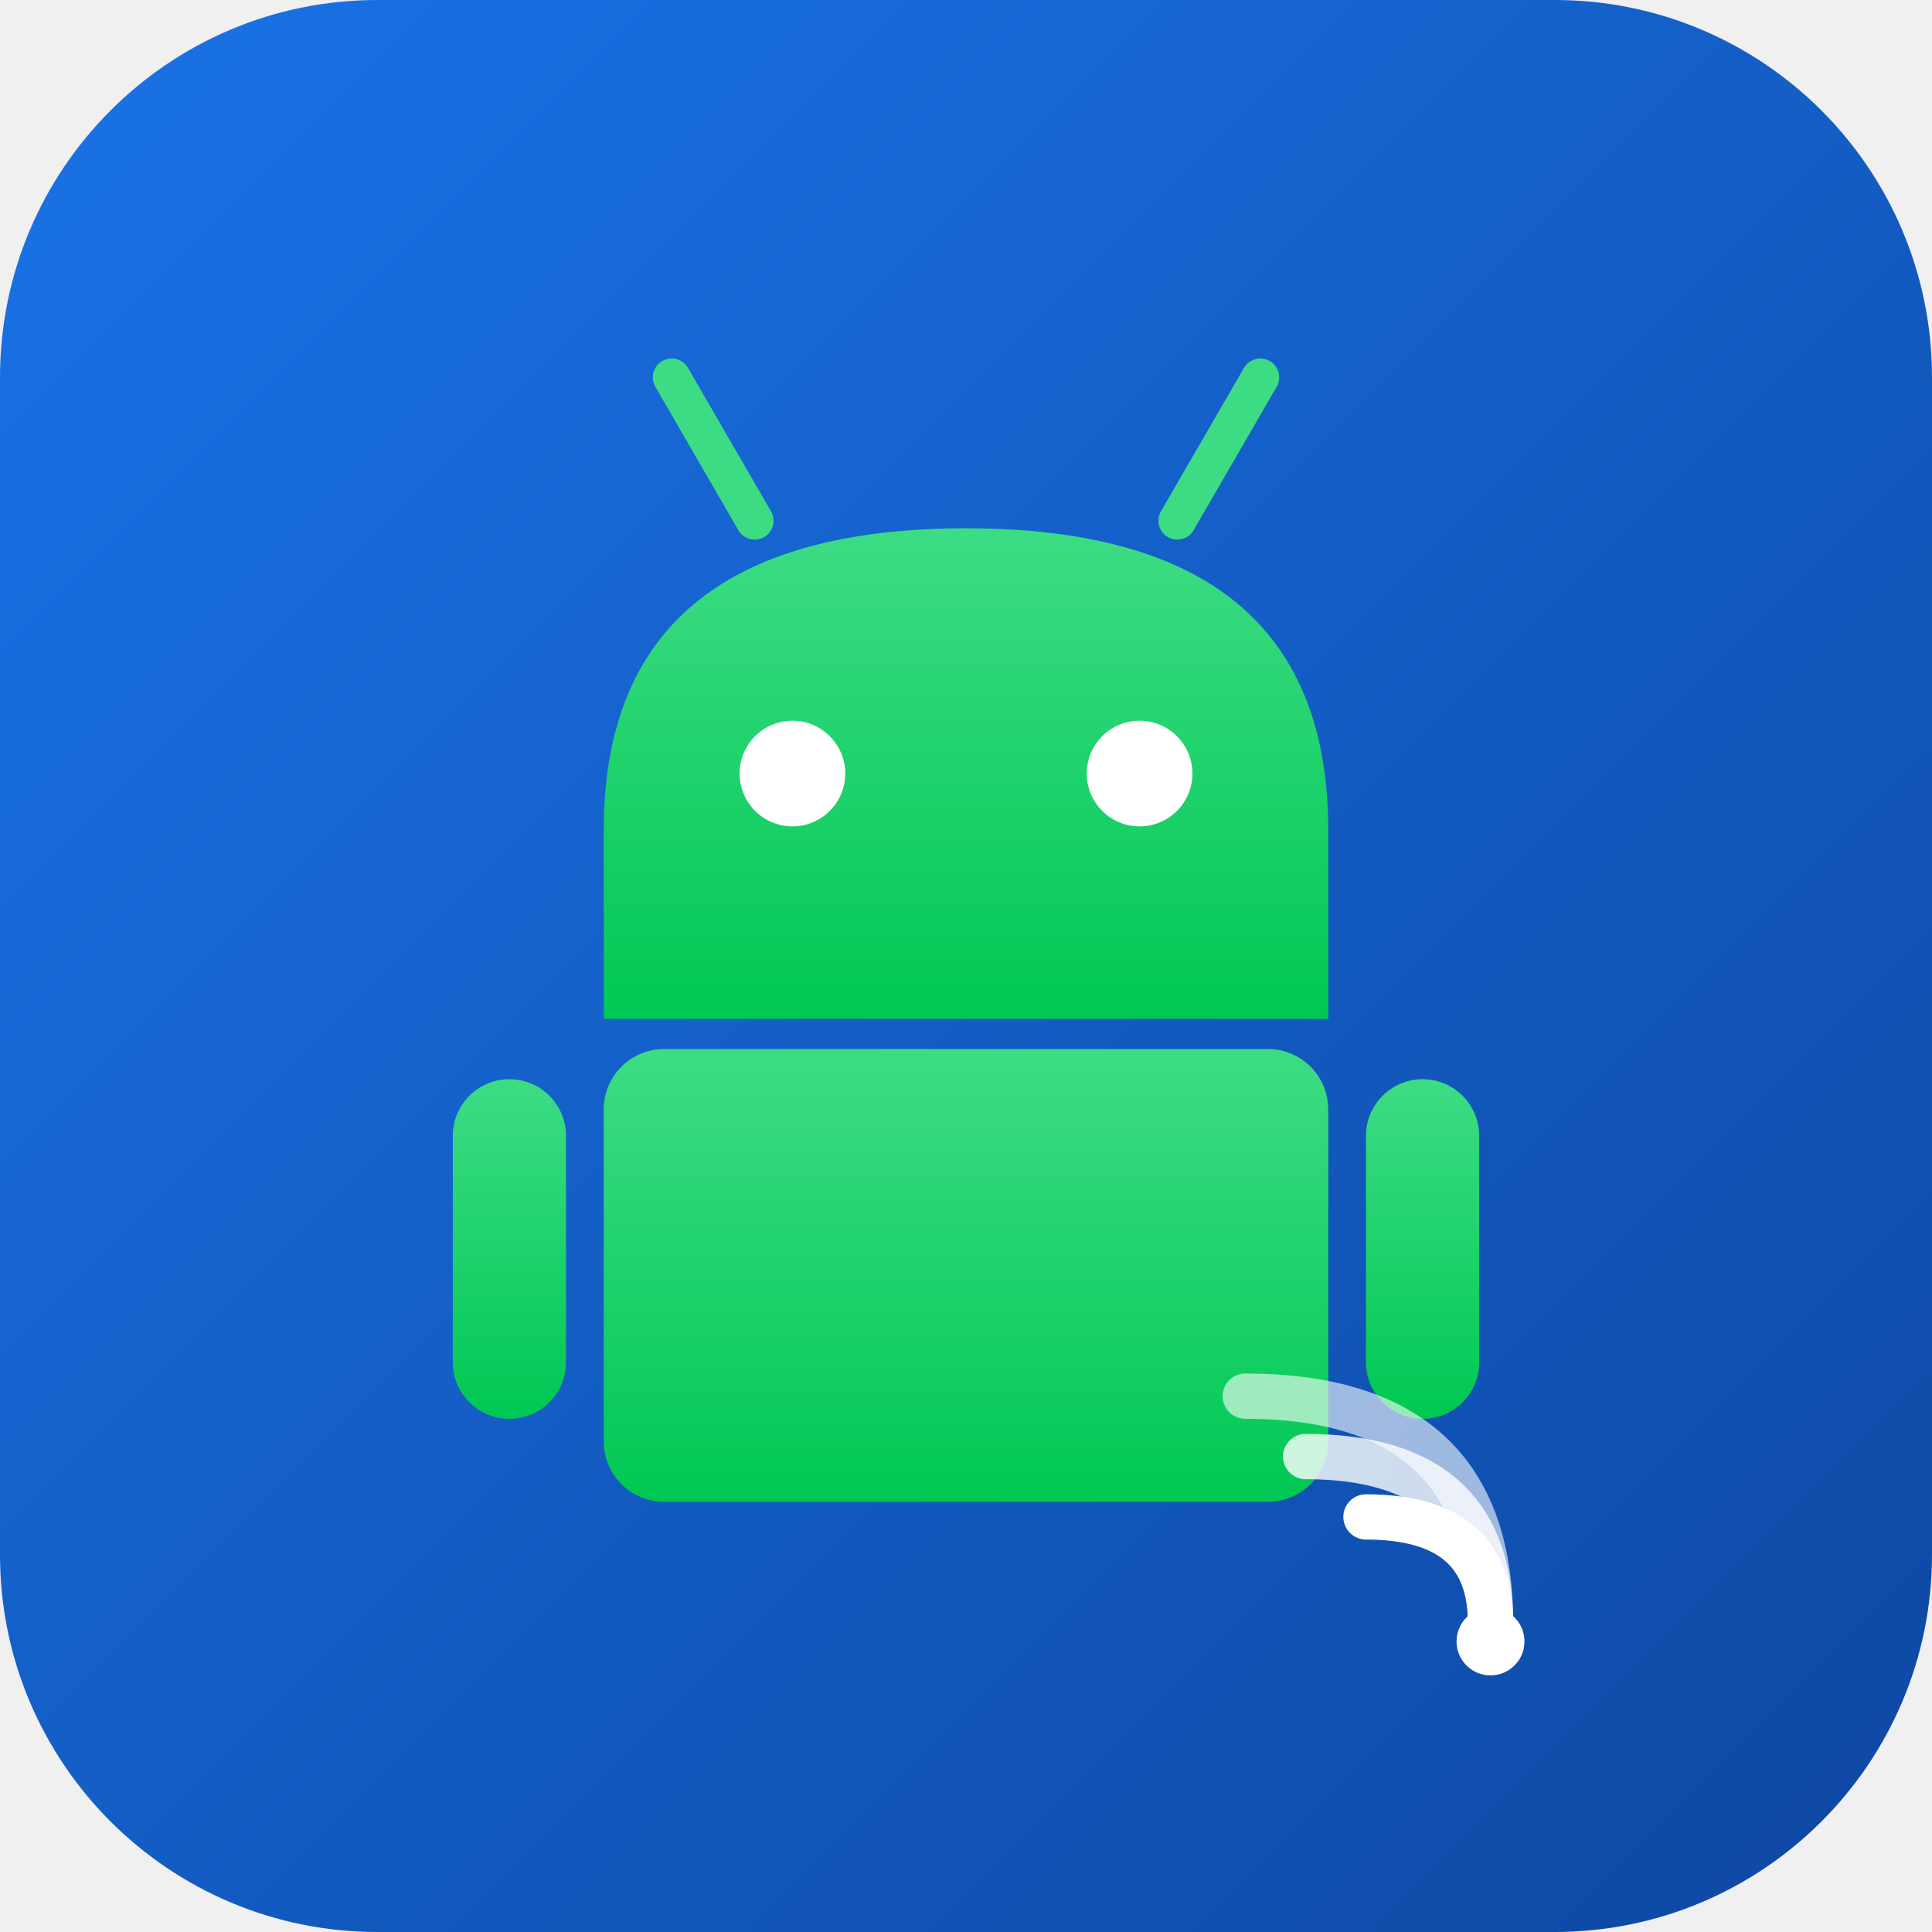
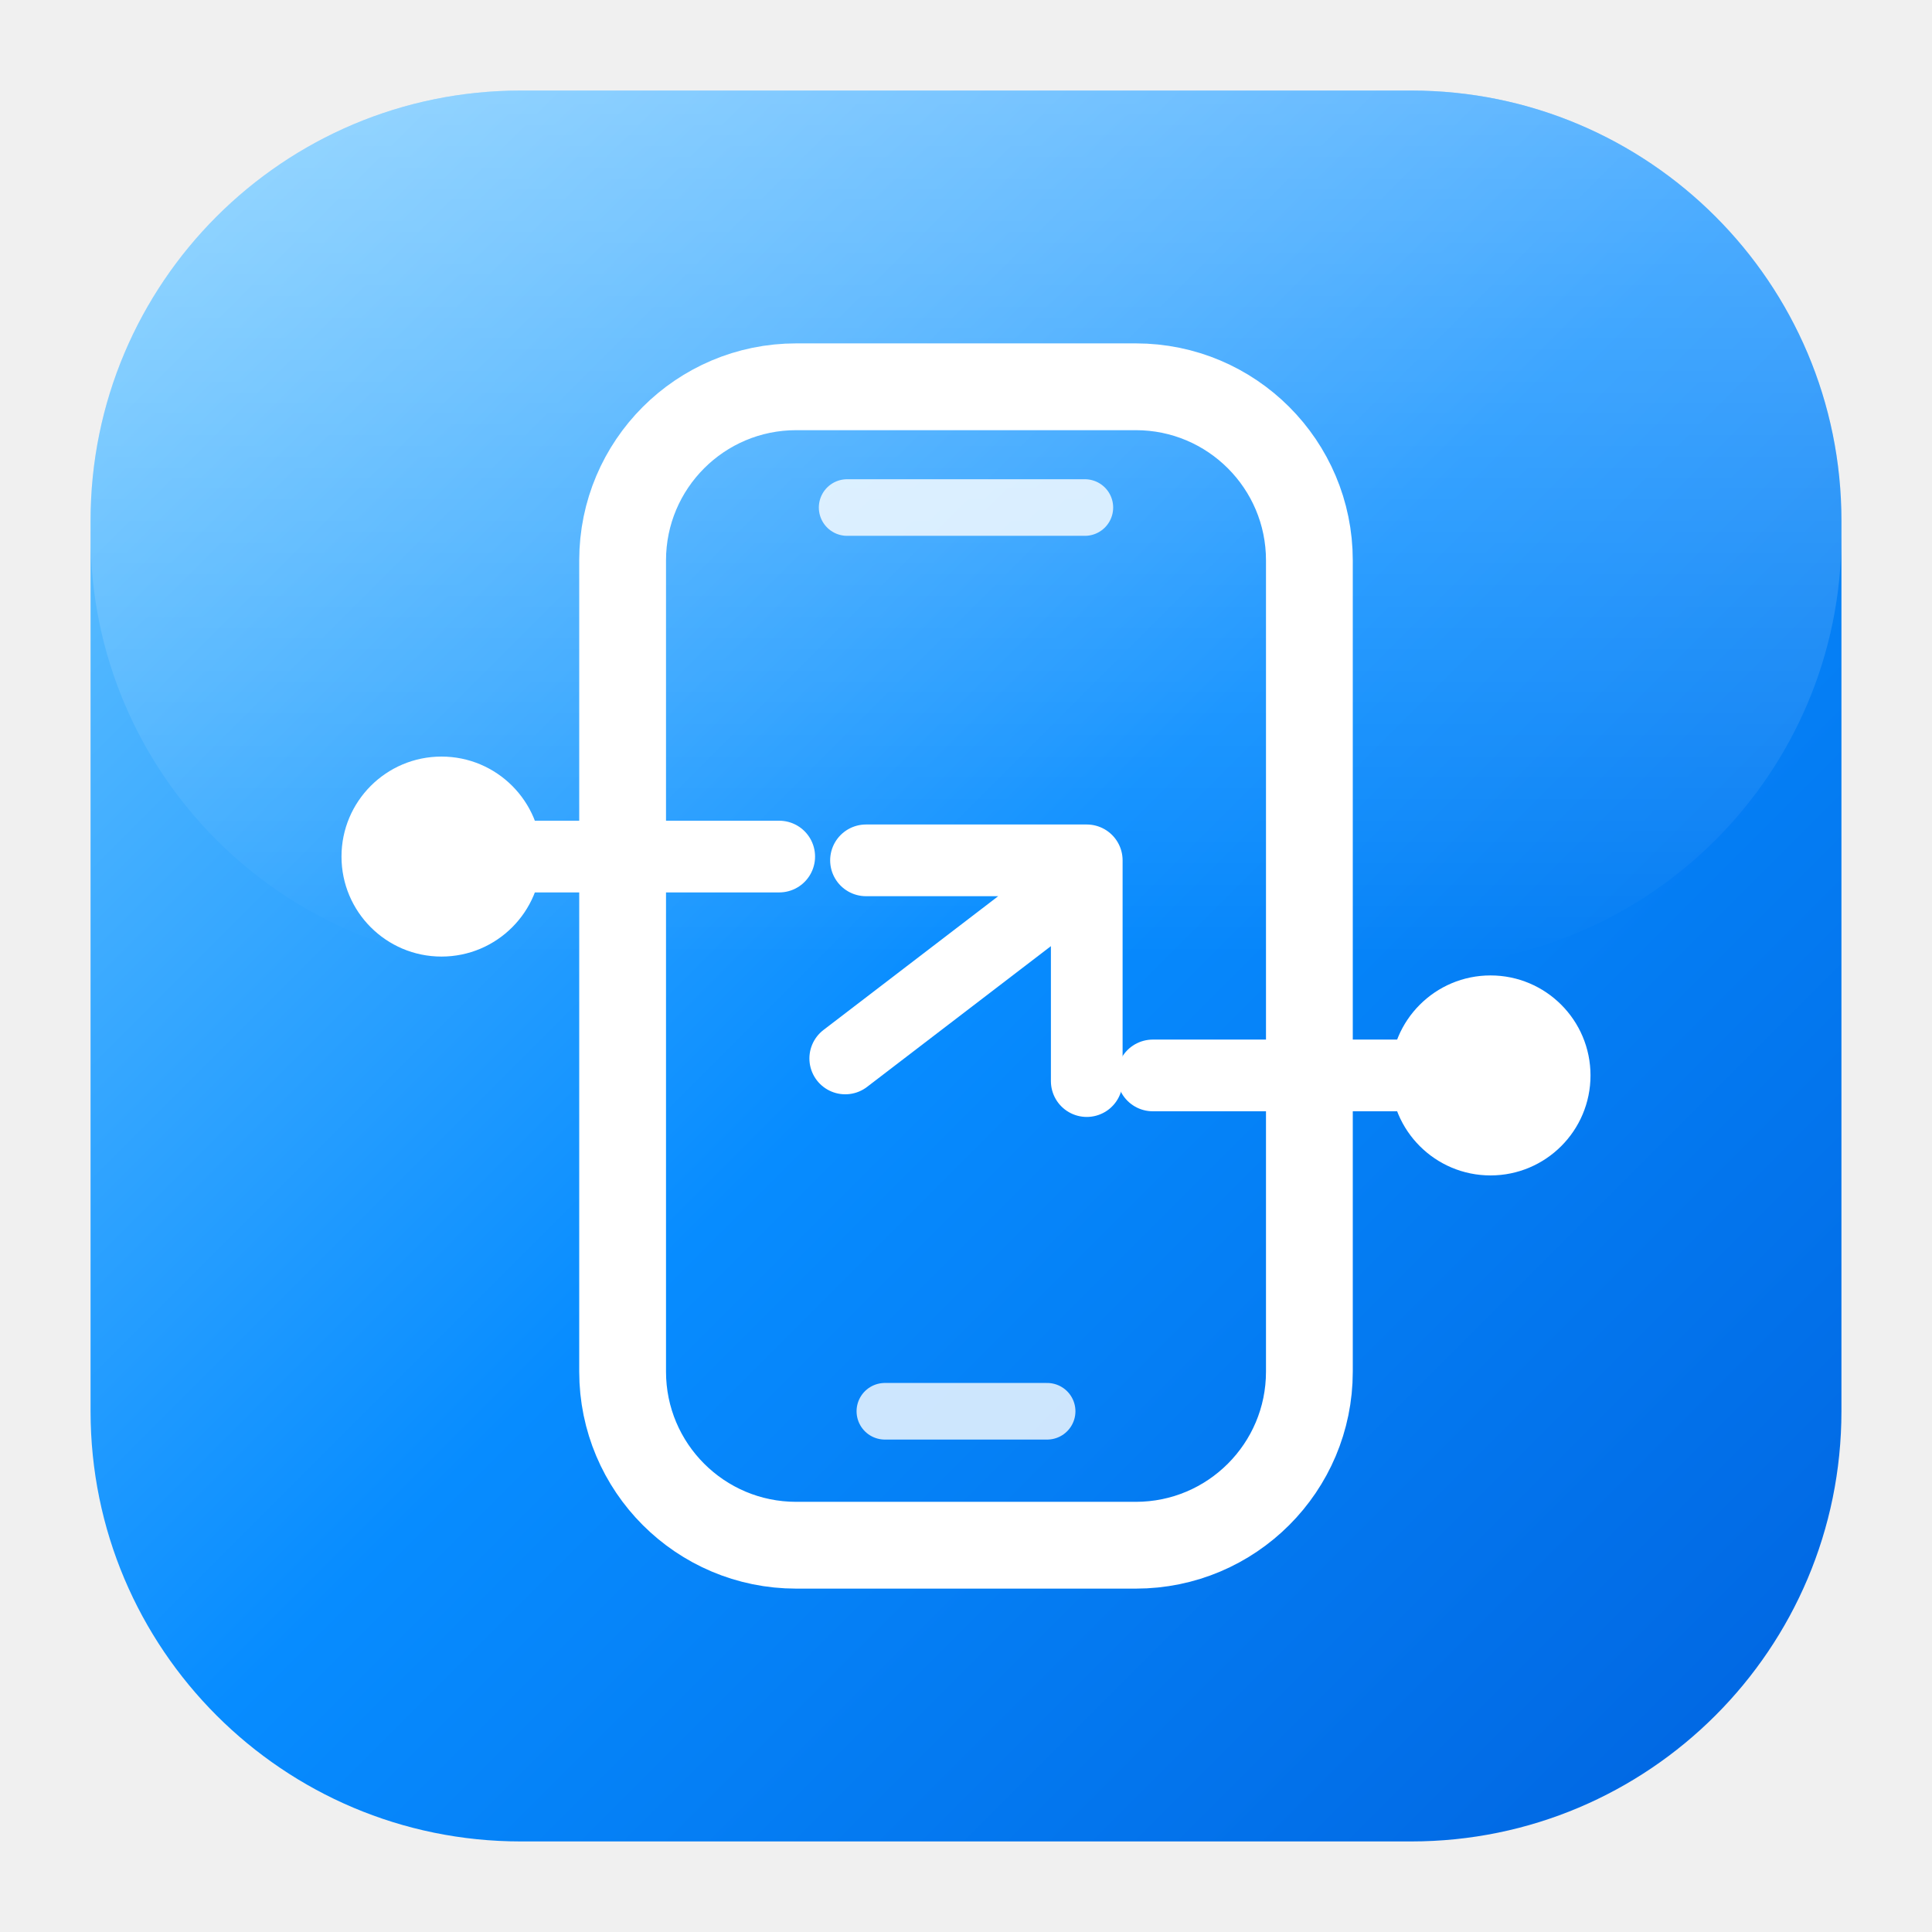
- <svg xmlns="http://www.w3.org/2000/svg" viewBox="0 0 512 512">
+ <svg xmlns="http://www.w3.org/2000/svg" viewBox="0 0 1024 1024">
  <defs>
-     <linearGradient id="bg" x1="0%" y1="0%" x2="100%" y2="100%">
-       <stop offset="0%" style="stop-color:#1a73e8" />
-       <stop offset="100%" style="stop-color:#0d47a1" />
+     <linearGradient id="blue" x1="0" y1="0" x2="1" y2="1">
+       <stop stop-color="#72caff" />
+       <stop offset="0.5" stop-color="#078cff" />
+       <stop offset="1" stop-color="#0063df" />
    </linearGradient>
-     <linearGradient id="android" x1="0%" y1="0%" x2="0%" y2="100%">
-       <stop offset="0%" style="stop-color:#3ddc84" />
-       <stop offset="100%" style="stop-color:#00c853" />
+     <linearGradient id="shine" x1="0" y1="0" x2="0" y2="1">
+       <stop stop-color="#fff" stop-opacity=".32" />
+       <stop offset="1" stop-color="#fff" stop-opacity="0" />
    </linearGradient>
  </defs>
-   <rect x="0" y="0" width="512" height="512" rx="100" ry="100" fill="url(#bg)" />
-   <path d="M 160 270 L 160 220 Q 160 140 256 140 Q 352 140 352 220 L 352 270 Z" fill="url(#android)" />
-   <circle cx="210" cy="205" r="14" fill="white" />
-   <circle cx="302" cy="205" r="14" fill="white" />
-   <line x1="200" y1="138" x2="178" y2="100" stroke="#3ddc84" stroke-width="10" stroke-linecap="round" />
-   <line x1="312" y1="138" x2="334" y2="100" stroke="#3ddc84" stroke-width="10" stroke-linecap="round" />
-   <rect x="160" y="278" width="192" height="120" rx="16" fill="url(#android)" />
-   <rect x="120" y="286" width="30" height="90" rx="15" fill="url(#android)" />
-   <rect x="362" y="286" width="30" height="90" rx="15" fill="url(#android)" />
-   <path d="M 330 370 Q 395 370 395 430" fill="none" stroke="white" stroke-width="12" stroke-linecap="round" opacity="0.6" />
-   <path d="M 346 386 Q 395 386 395 430" fill="none" stroke="white" stroke-width="12" stroke-linecap="round" opacity="0.8" />
-   <path d="M 362 402 Q 395 402 395 430" fill="none" stroke="white" stroke-width="12" stroke-linecap="round" opacity="1.0" />
-   <circle cx="395" cy="435" r="9" fill="white" />
+   <rect x="48" y="48" width="928" height="928" rx="228" fill="url(#blue)" />
+   <rect x="48" y="48" width="928" height="464" rx="228" fill="url(#shine)" />
+   <rect x="330" y="205" width="364" height="614" rx="92" fill="none" stroke="white" stroke-width="46" />
+   <path d="M449 269h126M469 748h86" stroke="white" stroke-width="30" stroke-linecap="round" opacity=".8" />
+   <path d="M250 454h163m198 116h163" stroke="white" stroke-width="38" stroke-linecap="round" />
+   <circle cx="234" cy="454" r="53" fill="white" />
+   <circle cx="790" cy="570" r="53" fill="white" />
+   <path d="M448 561l128-98m-117-7h117v117" fill="none" stroke="white" stroke-width="38" stroke-linecap="round" stroke-linejoin="round" />
</svg>
